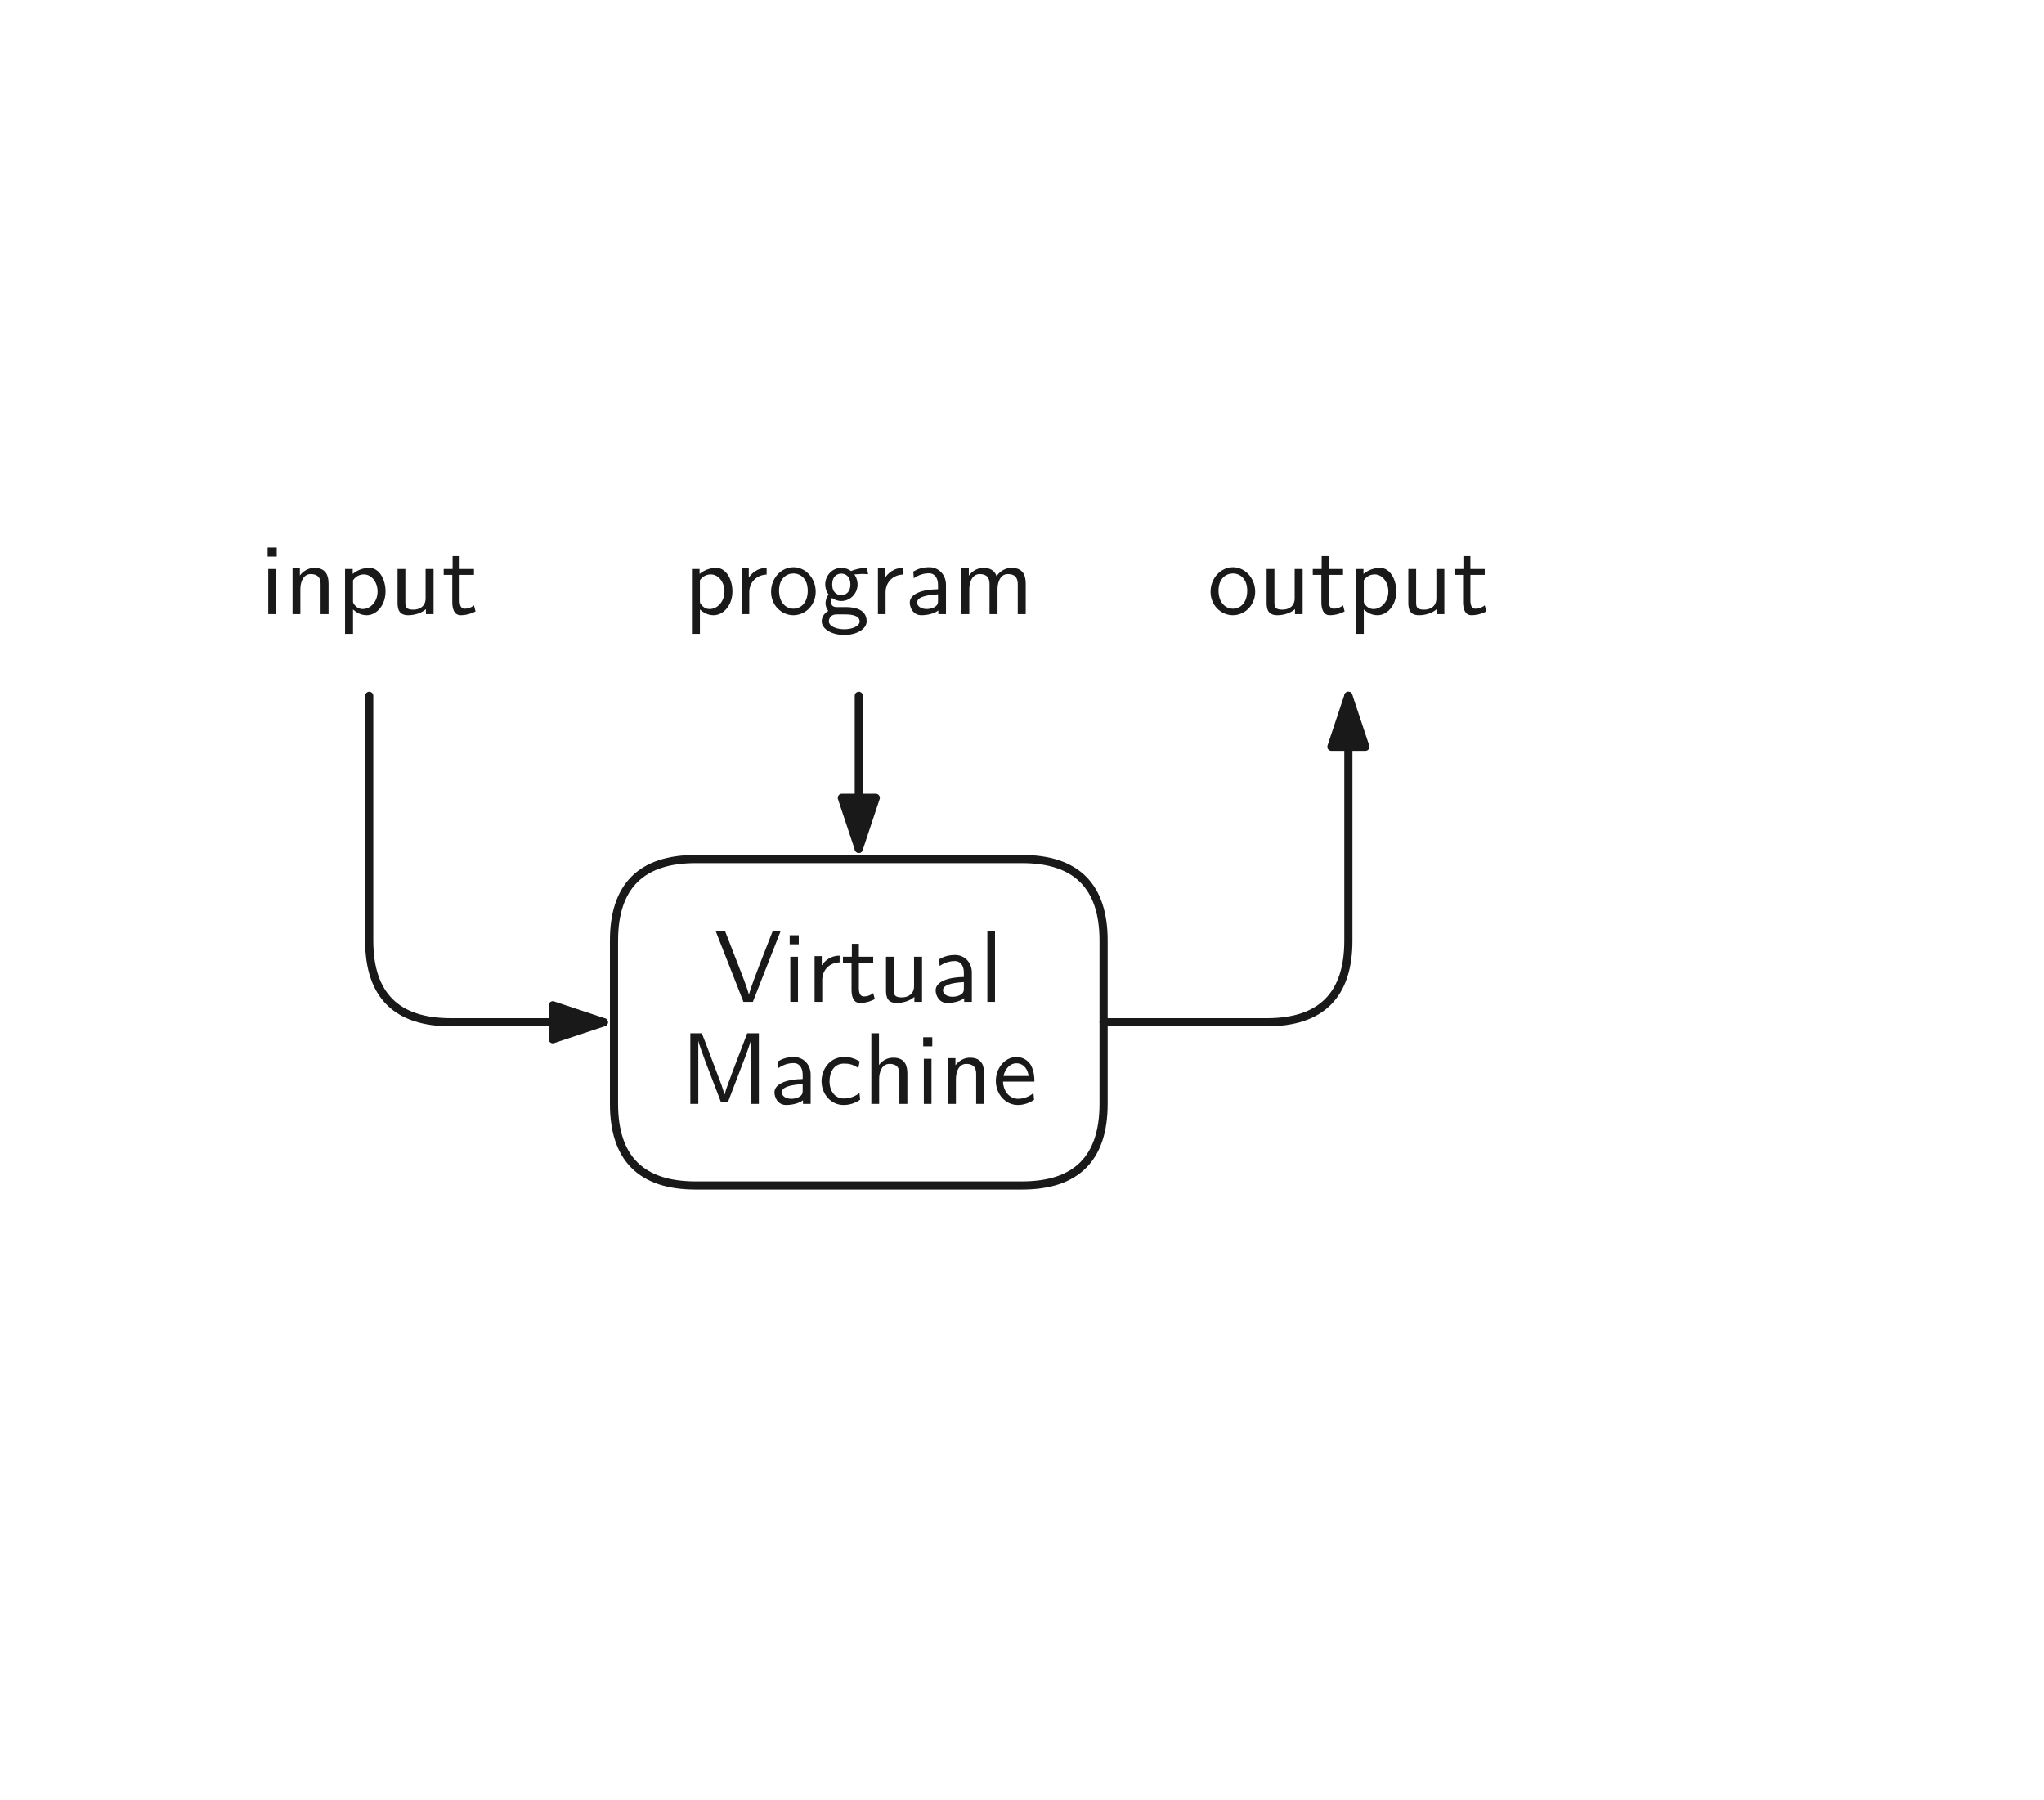
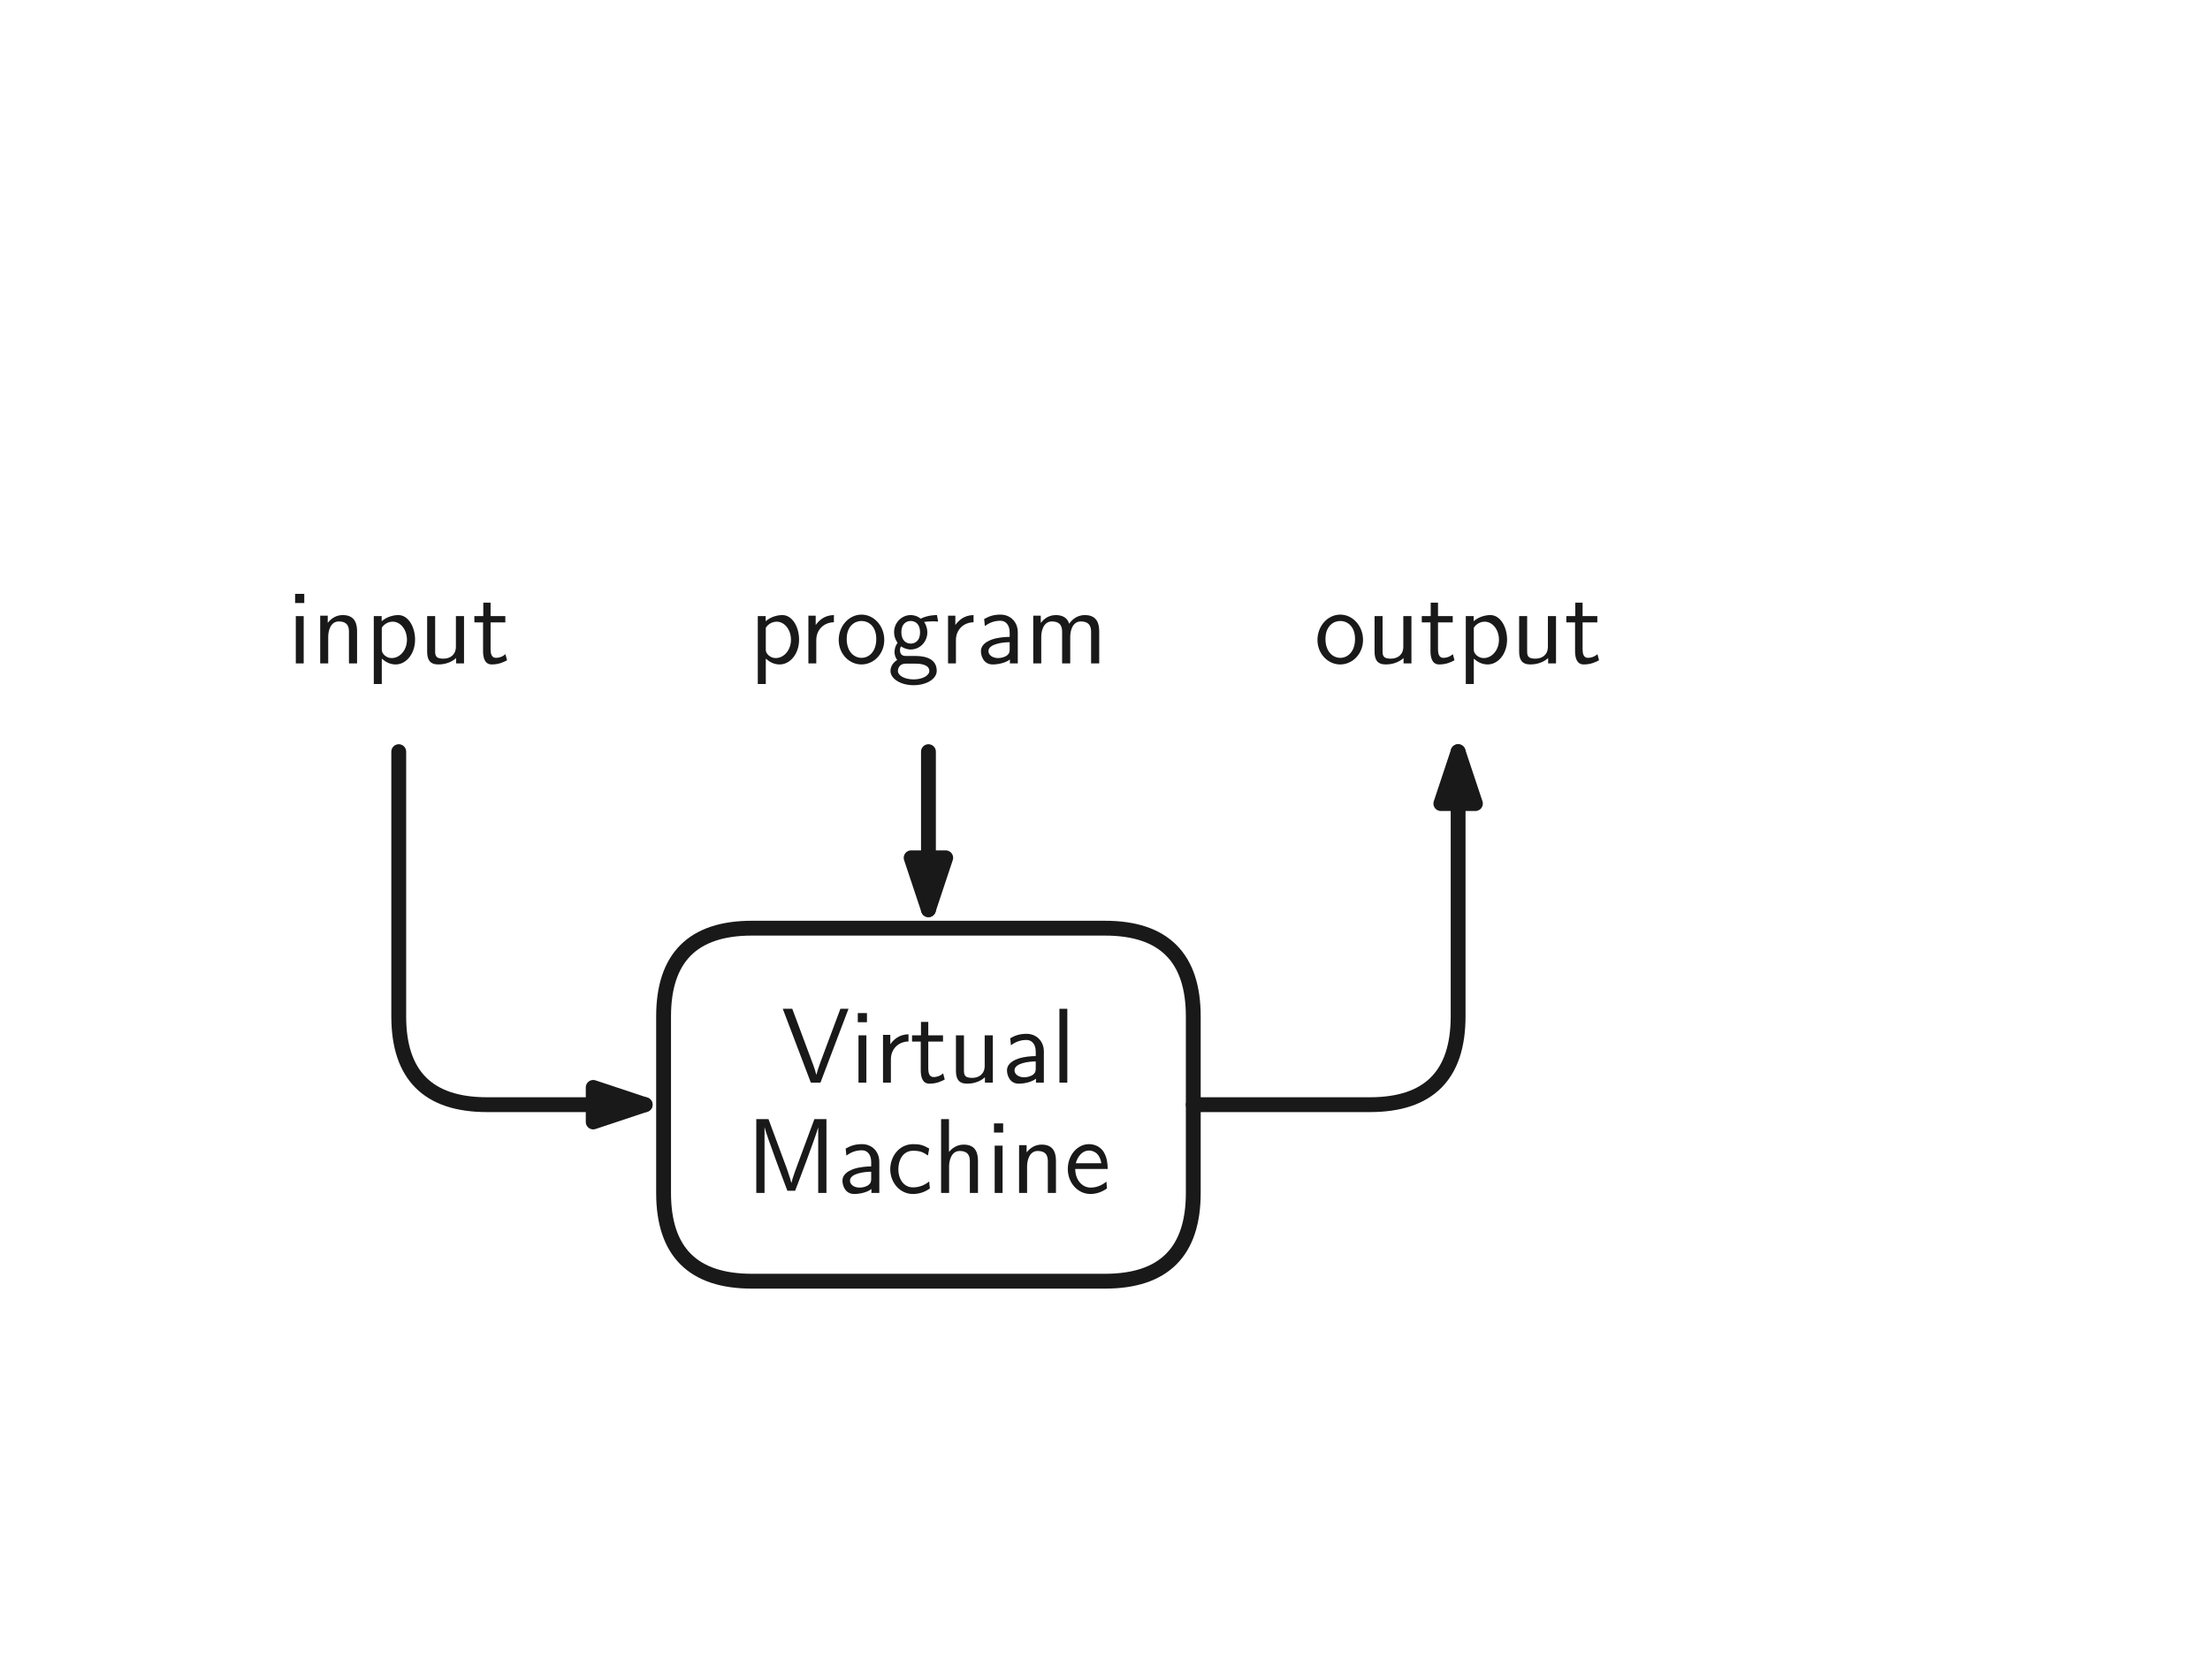
- <svg xmlns="http://www.w3.org/2000/svg" xmlns:xlink="http://www.w3.org/1999/xlink" width="200.4pt" height="176.4pt" viewBox="0 0 200.4 176.4" version="1.1">
+ <svg xmlns="http://www.w3.org/2000/svg" xmlns:xlink="http://www.w3.org/1999/xlink" width="297.838pt" height="226.453pt" viewBox="0 0 297.838 226.453" version="1.1">
  <defs>
    <g>
      <symbol overflow="visible" id="glyph0-0">
        <path style="stroke:none;" d="" />
      </symbol>
      <symbol overflow="visible" id="glyph0-1">
-         <path style="stroke:none;" d="M 1.562 0 L 1.562 -4.422 L 0.812 -4.422 L 0.812 0 Z M 1.641 -5.641 L 1.641 -6.531 L 0.75 -6.531 L 0.75 -5.641 Z M 1.641 -5.641 " />
+         <path style="stroke:none;" d="M 2.188 0 L 2.188 -6.375 L 1.125 -6.375 L 1.125 0 Z M 2.266 -8.141 L 2.266 -9.375 L 1.031 -9.375 L 1.031 -8.141 Z M 2.266 -8.141 " />
      </symbol>
      <symbol overflow="visible" id="glyph0-2">
-         <path style="stroke:none;" d="M 4.344 0 L 4.344 -2.969 C 4.344 -3.625 4.188 -4.531 2.969 -4.531 C 2.078 -4.531 1.578 -3.859 1.531 -3.781 L 1.531 -4.484 L 0.812 -4.484 L 0.812 0 L 1.578 0 L 1.578 -2.438 C 1.578 -3.094 1.828 -3.922 2.594 -3.922 C 3.547 -3.922 3.562 -3.219 3.562 -2.906 L 3.562 0 Z M 4.344 0 " />
+         <path style="stroke:none;" d="M 6.078 0 L 6.078 -4.312 C 6.078 -5.188 5.891 -6.516 4.156 -6.516 C 3.359 -6.516 2.672 -6.156 2.125 -5.469 L 2.125 -6.438 L 1.109 -6.438 L 1.109 0 L 2.188 0 L 2.188 -3.578 C 2.188 -4.453 2.531 -5.656 3.609 -5.656 C 4.953 -5.656 4.984 -4.719 4.984 -4.219 L 4.984 0 Z M 6.078 0 " />
      </symbol>
      <symbol overflow="visible" id="glyph0-3">
-         <path style="stroke:none;" d="M 4.781 -2.219 C 4.781 -3.422 4.156 -4.531 3.203 -4.531 C 2.609 -4.531 2.031 -4.328 1.562 -3.938 L 1.562 -4.422 L 0.812 -4.422 L 0.812 1.938 L 1.594 1.938 L 1.594 -0.453 C 1.906 -0.172 2.344 0.109 2.938 0.109 C 3.906 0.109 4.781 -0.875 4.781 -2.219 Z M 4 -2.219 C 4 -1.203 3.297 -0.5 2.547 -0.5 C 2.156 -0.5 1.891 -0.703 1.688 -0.969 C 1.594 -1.109 1.594 -1.141 1.594 -1.312 L 1.594 -3.312 C 1.828 -3.672 2.219 -3.891 2.656 -3.891 C 3.406 -3.891 4 -3.141 4 -2.219 Z M 4 -2.219 " />
+         <path style="stroke:none;" d="M 6.688 -3.203 C 6.688 -4.938 5.766 -6.516 4.438 -6.516 C 3.844 -6.516 2.922 -6.328 2.188 -5.688 L 2.188 -6.375 L 1.125 -6.375 L 1.125 2.781 L 2.203 2.781 L 2.203 -0.641 C 2.703 -0.203 3.297 0.141 4.078 0.141 C 5.453 0.141 6.688 -1.25 6.688 -3.203 Z M 5.594 -3.188 C 5.594 -1.75 4.609 -0.719 3.547 -0.719 C 3.141 -0.719 2.875 -0.859 2.609 -1.062 C 2.25 -1.375 2.203 -1.641 2.203 -1.859 L 2.203 -4.812 C 2.531 -5.312 3.078 -5.625 3.672 -5.625 C 4.734 -5.625 5.594 -4.547 5.594 -3.188 Z M 5.594 -3.188 " />
      </symbol>
      <symbol overflow="visible" id="glyph0-4">
-         <path style="stroke:none;" d="M 4.344 0 L 4.344 -4.422 L 3.562 -4.422 L 3.562 -1.531 C 3.562 -0.781 3 -0.438 2.359 -0.438 C 1.656 -0.438 1.578 -0.703 1.578 -1.125 L 1.578 -4.422 L 0.812 -4.422 L 0.812 -1.094 C 0.812 -0.375 1.031 0.109 1.859 0.109 C 2.391 0.109 3.094 -0.047 3.594 -0.484 L 3.594 0 Z M 4.344 0 " />
+         <path style="stroke:none;" d="M 6.078 0 L 6.078 -6.375 L 4.984 -6.375 L 4.984 -2.266 C 4.984 -1.172 4.234 -0.641 3.297 -0.641 C 2.297 -0.641 2.188 -1.016 2.188 -1.656 L 2.188 -6.375 L 1.109 -6.375 L 1.109 -1.594 C 1.109 -0.562 1.438 0.141 2.609 0.141 C 3.016 0.141 4.141 0.078 5.016 -0.719 L 5.016 0 Z M 6.078 0 " />
      </symbol>
      <symbol overflow="visible" id="glyph0-5">
-         <path style="stroke:none;" d="M 3.312 -0.266 L 3.156 -0.859 C 2.891 -0.641 2.578 -0.531 2.25 -0.531 C 1.891 -0.531 1.75 -0.828 1.75 -1.359 L 1.75 -3.844 L 3.156 -3.844 L 3.156 -4.422 L 1.75 -4.422 L 1.75 -5.688 L 1.062 -5.688 L 1.062 -4.422 L 0.188 -4.422 L 0.188 -3.844 L 1.031 -3.844 L 1.031 -1.188 C 1.031 -0.594 1.172 0.109 1.859 0.109 C 2.547 0.109 3.062 -0.141 3.312 -0.266 Z M 3.312 -0.266 " />
+         <path style="stroke:none;" d="M 4.672 -0.422 L 4.453 -1.25 C 3.953 -0.797 3.422 -0.75 3.172 -0.75 C 2.531 -0.75 2.453 -1.422 2.453 -1.922 L 2.453 -5.531 L 4.438 -5.531 L 4.438 -6.375 L 2.453 -6.375 L 2.453 -8.188 L 1.469 -8.188 L 1.469 -6.375 L 0.266 -6.375 L 0.266 -5.531 L 1.438 -5.531 L 1.438 -1.672 C 1.438 -0.844 1.625 0.141 2.609 0.141 C 3.578 0.141 4.234 -0.188 4.672 -0.422 Z M 4.672 -0.422 " />
      </symbol>
      <symbol overflow="visible" id="glyph0-6">
-         <path style="stroke:none;" d="M 3.266 -3.875 L 3.266 -4.531 C 2.375 -4.531 1.828 -4.031 1.516 -3.578 L 1.516 -4.484 L 0.812 -4.484 L 0.812 0 L 1.562 0 L 1.562 -2.141 C 1.562 -3.125 2.281 -3.844 3.266 -3.875 Z M 3.266 -3.875 " />
+         <path style="stroke:none;" d="M 4.562 -5.547 L 4.562 -6.516 C 3.25 -6.5 2.5 -5.734 2.109 -5.172 L 2.109 -6.438 L 1.125 -6.438 L 1.125 0 L 2.188 0 L 2.188 -3.141 C 2.188 -4.594 3.266 -5.531 4.562 -5.547 Z M 4.562 -5.547 " />
      </symbol>
      <symbol overflow="visible" id="glyph0-7">
-         <path style="stroke:none;" d="M 4.672 -2.188 C 4.672 -3.531 3.672 -4.594 2.5 -4.594 C 1.266 -4.594 0.297 -3.5 0.297 -2.188 C 0.297 -0.875 1.312 0.109 2.484 0.109 C 3.672 0.109 4.672 -0.891 4.672 -2.188 Z M 3.891 -2.297 C 3.891 -1.109 3.219 -0.531 2.484 -0.531 C 1.797 -0.531 1.078 -1.094 1.078 -2.297 C 1.078 -3.5 1.828 -3.984 2.484 -3.984 C 3.188 -3.984 3.891 -3.469 3.891 -2.297 Z M 3.891 -2.297 " />
+         <path style="stroke:none;" d="M 6.578 -3.156 C 6.578 -5.094 5.156 -6.578 3.516 -6.578 C 1.828 -6.578 0.438 -5.062 0.438 -3.156 C 0.438 -1.281 1.859 0.141 3.5 0.141 C 5.188 0.141 6.578 -1.312 6.578 -3.156 Z M 5.5 -3.297 C 5.5 -1.531 4.469 -0.75 3.516 -0.75 C 2.484 -0.75 1.516 -1.609 1.516 -3.297 C 1.516 -5.031 2.594 -5.719 3.5 -5.719 C 4.484 -5.719 5.5 -4.984 5.5 -3.297 Z M 5.5 -3.297 " />
      </symbol>
      <symbol overflow="visible" id="glyph0-8">
-         <path style="stroke:none;" d="M 4.828 -3.906 L 4.719 -4.531 C 4.031 -4.531 3.453 -4.344 3.156 -4.219 C 2.938 -4.391 2.609 -4.531 2.203 -4.531 C 1.344 -4.531 0.625 -3.812 0.625 -2.906 C 0.625 -2.547 0.75 -2.188 0.953 -1.922 C 0.656 -1.516 0.656 -1.125 0.656 -1.078 C 0.656 -0.812 0.75 -0.531 0.922 -0.312 C 0.406 -0.016 0.281 0.453 0.281 0.703 C 0.281 1.453 1.266 2.047 2.484 2.047 C 3.703 2.047 4.688 1.469 4.688 0.703 C 4.688 -0.688 3.031 -0.688 2.641 -0.688 L 1.766 -0.688 C 1.641 -0.688 1.188 -0.688 1.188 -1.219 C 1.188 -1.328 1.219 -1.484 1.297 -1.578 C 1.5 -1.422 1.828 -1.281 2.203 -1.281 C 3.094 -1.281 3.797 -2.031 3.797 -2.906 C 3.797 -3.391 3.578 -3.766 3.469 -3.906 L 3.516 -3.891 C 3.734 -3.891 4 -3.938 4.25 -3.938 C 4.422 -3.938 4.828 -3.906 4.828 -3.906 Z M 3.094 -2.906 C 3.094 -2.141 2.625 -1.859 2.203 -1.859 C 1.828 -1.859 1.312 -2.078 1.312 -2.906 C 1.312 -3.734 1.828 -3.969 2.203 -3.969 C 2.625 -3.969 3.094 -3.688 3.094 -2.906 Z M 4 0.719 C 4 1.156 3.312 1.484 2.5 1.484 C 1.688 1.484 0.984 1.172 0.984 0.703 C 0.984 0.672 0.984 0.031 1.75 0.031 L 2.656 0.031 C 2.875 0.031 4 0.031 4 0.719 Z M 4 0.719 " />
+         <path style="stroke:none;" d="M 6.812 -5.641 L 6.656 -6.516 C 6.391 -6.516 5.406 -6.5 4.453 -6.031 C 3.984 -6.438 3.406 -6.516 3.125 -6.516 C 1.875 -6.516 0.875 -5.469 0.875 -4.203 C 0.875 -3.688 1.031 -3.219 1.344 -2.781 C 1.016 -2.328 0.938 -1.891 0.938 -1.547 C 0.938 -1.016 1.141 -0.656 1.297 -0.469 C 0.562 0 0.391 0.609 0.391 1.016 C 0.391 2.062 1.75 2.938 3.5 2.938 C 5.25 2.938 6.625 2.094 6.625 1 C 6.625 -1 4.297 -1 3.719 -1 L 2.5 -1 C 2.297 -1 1.672 -1 1.672 -1.766 C 1.672 -2.078 1.734 -2.172 1.828 -2.297 C 2.062 -2.125 2.531 -1.875 3.109 -1.875 C 4.344 -1.875 5.359 -2.891 5.359 -4.203 C 5.359 -4.719 5.172 -5.25 4.891 -5.656 C 4.891 -5.656 4.922 -5.625 4.938 -5.594 C 5.234 -5.625 5.547 -5.672 6.078 -5.672 C 6.125 -5.672 6.453 -5.672 6.812 -5.641 Z M 4.375 -4.203 C 4.375 -2.922 3.578 -2.672 3.125 -2.672 C 2.5 -2.672 1.859 -3.094 1.859 -4.188 C 1.859 -5.469 2.672 -5.719 3.109 -5.719 C 3.75 -5.719 4.375 -5.297 4.375 -4.203 Z M 5.625 1.016 C 5.625 1.672 4.641 2.156 3.516 2.156 C 2.391 2.156 1.391 1.703 1.391 1 C 1.391 0.969 1.391 0.031 2.484 0.031 L 3.734 0.031 C 4.047 0.031 5.625 0.031 5.625 1.016 Z M 5.625 1.016 " />
      </symbol>
      <symbol overflow="visible" id="glyph0-9">
-         <path style="stroke:none;" d="M 4.078 0 L 4.078 -2.875 C 4.078 -3.891 3.344 -4.594 2.438 -4.594 C 1.781 -4.594 1.328 -4.438 0.875 -4.172 L 0.922 -3.516 C 1.453 -3.875 1.938 -4 2.438 -4 C 2.906 -4 3.297 -3.609 3.297 -2.875 L 3.297 -2.438 C 1.797 -2.422 0.531 -2 0.531 -1.125 C 0.531 -0.703 0.812 0.109 1.672 0.109 C 1.812 0.109 2.75 0.094 3.328 -0.359 L 3.328 0 Z M 3.297 -1.312 C 3.297 -1.125 3.297 -0.875 2.953 -0.688 C 2.672 -0.516 2.297 -0.5 2.188 -0.5 C 1.703 -0.5 1.25 -0.734 1.25 -1.141 C 1.25 -1.844 2.875 -1.906 3.297 -1.938 Z M 3.297 -1.312 " />
+         <path style="stroke:none;" d="M 5.75 0 L 5.75 -4.203 C 5.75 -5.578 4.766 -6.578 3.422 -6.578 C 2.562 -6.578 1.922 -6.391 1.219 -5.984 L 1.312 -5.031 C 1.938 -5.5 2.594 -5.75 3.422 -5.75 C 4.094 -5.75 4.656 -5.219 4.656 -4.172 L 4.656 -3.578 C 4.016 -3.562 3.156 -3.516 2.297 -3.234 C 1.328 -2.891 0.781 -2.359 0.781 -1.656 C 0.781 -1.016 1.141 0.141 2.359 0.141 C 3.156 0.141 4.156 -0.094 4.688 -0.531 L 4.688 0 Z M 4.656 -1.922 C 4.656 -1.641 4.656 -1.297 4.188 -1 C 3.797 -0.766 3.312 -0.719 3.094 -0.719 C 2.328 -0.719 1.797 -1.141 1.797 -1.656 C 1.797 -2.641 3.781 -2.859 4.656 -2.859 Z M 4.656 -1.922 " />
      </symbol>
      <symbol overflow="visible" id="glyph0-10">
-         <path style="stroke:none;" d="M 7.109 0 L 7.109 -2.969 C 7.109 -3.641 6.953 -4.531 5.734 -4.531 C 5.141 -4.531 4.625 -4.25 4.25 -3.719 C 4 -4.469 3.297 -4.531 2.984 -4.531 C 2.266 -4.531 1.797 -4.125 1.531 -3.766 L 1.531 -4.484 L 0.812 -4.484 L 0.812 0 L 1.578 0 L 1.578 -2.438 C 1.578 -3.125 1.859 -3.922 2.594 -3.922 C 3.516 -3.922 3.562 -3.281 3.562 -2.906 L 3.562 0 L 4.344 0 L 4.344 -2.438 C 4.344 -3.125 4.609 -3.922 5.359 -3.922 C 6.281 -3.922 6.328 -3.281 6.328 -2.906 L 6.328 0 Z M 7.109 0 " />
+         <path style="stroke:none;" d="M 10 0 L 10 -4.312 C 10 -5.312 9.734 -6.516 8.062 -6.516 C 6.844 -6.516 6.172 -5.672 5.953 -5.344 C 5.688 -6.25 4.906 -6.516 4.156 -6.516 C 2.984 -6.516 2.359 -5.75 2.125 -5.453 L 2.125 -6.438 L 1.109 -6.438 L 1.109 0 L 2.188 0 L 2.188 -3.578 C 2.188 -4.516 2.562 -5.656 3.609 -5.656 C 4.938 -5.656 5 -4.75 5 -4.219 L 5 0 L 6.094 0 L 6.094 -3.578 C 6.094 -4.516 6.469 -5.656 7.516 -5.656 C 8.828 -5.656 8.906 -4.75 8.906 -4.219 L 8.906 0 Z M 10 0 " />
      </symbol>
      <symbol overflow="visible" id="glyph0-11">
-         <path style="stroke:none;" d="M 6.5 -6.922 L 5.719 -6.922 L 4.391 -3.516 C 4.234 -3.094 3.484 -1.172 3.406 -0.719 L 3.391 -0.719 C 3.312 -1.109 2.875 -2.219 2.797 -2.453 L 1.062 -6.922 L 0.141 -6.922 L 2.859 0 L 3.781 0 Z M 6.5 -6.922 " />
+         <path style="stroke:none;" d="M 9.062 -9.953 L 7.969 -9.953 L 6.188 -5.188 C 5.609 -3.656 4.891 -1.766 4.734 -1.062 L 4.719 -1.062 C 4.594 -1.672 4.125 -2.891 3.781 -3.797 L 1.484 -9.953 L 0.203 -9.953 L 3.984 0 L 5.281 0 Z M 9.062 -9.953 " />
      </symbol>
      <symbol overflow="visible" id="glyph0-12">
-         <path style="stroke:none;" d="M 1.562 0 L 1.562 -6.922 L 0.812 -6.922 L 0.812 0 Z M 1.562 0 " />
+         <path style="stroke:none;" d="M 2.188 0 L 2.188 -9.953 L 1.125 -9.953 L 1.125 0 Z M 2.188 0 " />
      </symbol>
      <symbol overflow="visible" id="glyph0-13">
-         <path style="stroke:none;" d="M 7.719 0 L 7.719 -6.922 L 6.578 -6.922 L 5.281 -3.531 C 4.938 -2.625 4.469 -1.391 4.359 -0.922 L 4.344 -0.922 C 4.297 -1.141 4.172 -1.5 4.031 -1.922 L 2.469 -6.047 L 2.125 -6.922 L 1 -6.922 L 1 0 L 1.781 0 L 1.781 -6.188 C 1.844 -5.859 2.25 -4.781 2.5 -4.094 L 3.984 -0.219 L 4.703 -0.219 L 6.031 -3.688 L 6.516 -4.953 C 6.609 -5.25 6.875 -5.969 6.922 -6.188 L 6.938 -6.188 L 6.938 0 Z M 7.719 0 " />
+         <path style="stroke:none;" d="M 10.812 0 L 10.812 -9.953 L 9.188 -9.953 L 7.547 -5.531 C 6.797 -3.531 6.234 -2.016 6.094 -1.359 L 6.078 -1.359 C 6.031 -1.609 5.859 -2.141 5.672 -2.703 C 5.406 -3.469 5.406 -3.5 5.172 -4.094 L 3 -9.953 L 1.359 -9.953 L 1.359 0 L 2.469 0 L 2.469 -8.844 L 2.484 -8.844 C 2.688 -7.875 5 -1.734 5.547 -0.297 L 6.594 -0.297 C 7.078 -1.531 9.438 -7.781 9.703 -8.859 L 9.703 0 Z M 10.812 0 " />
      </symbol>
      <symbol overflow="visible" id="glyph0-14">
-         <path style="stroke:none;" d="M 4.141 -0.406 L 4.078 -1.062 C 3.562 -0.672 3.031 -0.531 2.516 -0.531 C 1.688 -0.531 1.141 -1.25 1.141 -2.219 C 1.141 -3 1.5 -3.953 2.562 -3.953 C 3.078 -3.953 3.422 -3.875 3.969 -3.516 L 4.094 -4.172 C 3.5 -4.5 3.156 -4.594 2.547 -4.594 C 1.172 -4.594 0.359 -3.391 0.359 -2.219 C 0.359 -0.984 1.266 0.109 2.516 0.109 C 3.047 0.109 3.594 -0.031 4.141 -0.406 Z M 4.141 -0.406 " />
+         <path style="stroke:none;" d="M 5.844 -0.609 C 5.844 -0.641 5.797 -1.094 5.781 -1.141 L 5.75 -1.547 C 5.094 -1.016 4.359 -0.75 3.562 -0.75 C 2.359 -0.75 1.594 -1.812 1.594 -3.203 C 1.594 -4.391 2.172 -5.688 3.594 -5.688 C 4.562 -5.688 4.969 -5.469 5.578 -5.047 L 5.75 -5.984 C 4.922 -6.469 4.453 -6.578 3.594 -6.578 C 1.625 -6.578 0.5 -4.828 0.5 -3.203 C 0.5 -1.359 1.828 0.141 3.547 0.141 C 4.25 0.141 5.047 -0.031 5.844 -0.609 Z M 5.844 -0.609 " />
      </symbol>
      <symbol overflow="visible" id="glyph0-15">
-         <path style="stroke:none;" d="M 4.344 0 L 4.344 -2.969 C 4.344 -3.625 4.188 -4.531 2.969 -4.531 C 2.359 -4.531 1.875 -4.234 1.562 -3.812 L 1.562 -6.922 L 0.812 -6.922 L 0.812 0 L 1.578 0 L 1.578 -2.438 C 1.578 -3.094 1.828 -3.922 2.594 -3.922 C 3.547 -3.922 3.562 -3.219 3.562 -2.906 L 3.562 0 Z M 4.344 0 " />
+         <path style="stroke:none;" d="M 6.078 0 L 6.078 -4.312 C 6.078 -5.188 5.891 -6.516 4.156 -6.516 C 3.172 -6.516 2.516 -5.953 2.172 -5.516 L 2.172 -9.953 L 1.109 -9.953 L 1.109 0 L 2.188 0 L 2.188 -3.578 C 2.188 -4.453 2.531 -5.656 3.609 -5.656 C 4.953 -5.656 4.984 -4.719 4.984 -4.219 L 4.984 0 Z M 6.078 0 " />
      </symbol>
      <symbol overflow="visible" id="glyph0-16">
-         <path style="stroke:none;" d="M 4.125 -2.188 C 4.125 -2.516 4.109 -3.266 3.734 -3.875 C 3.312 -4.484 2.719 -4.594 2.359 -4.594 C 1.25 -4.594 0.344 -3.531 0.344 -2.25 C 0.344 -0.938 1.312 0.109 2.5 0.109 C 3.125 0.109 3.703 -0.125 4.094 -0.406 L 4.031 -1.062 C 3.406 -0.531 2.734 -0.5 2.516 -0.5 C 1.719 -0.5 1.078 -1.203 1.047 -2.188 Z M 3.562 -2.734 L 1.094 -2.734 C 1.25 -3.484 1.781 -3.984 2.359 -3.984 C 2.875 -3.984 3.422 -3.656 3.562 -2.734 Z M 3.562 -2.734 " />
+         <path style="stroke:none;" d="M 5.844 -3.234 C 5.844 -3.844 5.781 -4.719 5.328 -5.484 C 4.734 -6.469 3.734 -6.578 3.312 -6.578 C 1.766 -6.578 0.469 -5.094 0.469 -3.234 C 0.469 -1.328 1.844 0.141 3.516 0.141 C 4.172 0.141 4.969 -0.047 5.75 -0.609 C 5.75 -0.672 5.703 -1.141 5.703 -1.141 C 5.703 -1.141 5.672 -1.484 5.672 -1.531 C 4.812 -0.812 3.969 -0.719 3.547 -0.719 C 2.438 -0.719 1.484 -1.703 1.469 -3.234 Z M 4.984 -4 L 1.547 -4 C 1.797 -4.969 2.469 -5.719 3.312 -5.719 C 3.766 -5.719 4.75 -5.516 4.984 -4 Z M 4.984 -4 " />
      </symbol>
    </g>
    <clipPath id="clip1">
-       <path d="M 0 0 L 200.398 0 L 200.398 176.398 L 0 176.398 Z M 0 0 " />
+       <path d="M 0 0 L 297.84 0 L 297.84 226.453 L 0 226.453 Z M 0 0 " />
+     </clipPath>
+     <clipPath id="clip2">
+       <path d="M 102 82.023 L 108 82.023 L 108 93 L 102 93 Z M 102 82.023 " />
+     </clipPath>
+     <clipPath id="clip3">
+       <path d="M 108 82.023 L 149 82.023 L 149 93 L 108 93 Z M 108 82.023 " />
+     </clipPath>
+     <clipPath id="clip4">
+       <path d="M 105 135 L 144 135 L 144 146.945 L 105 146.945 Z M 105 135 " />
    </clipPath>
  </defs>
  <g id="surface1">
    <g clip-path="url(#clip1)" clip-rule="nonzero">
-       <path style=" stroke:none;fill-rule:evenodd;fill:rgb(100%,100%,100%);fill-opacity:1;" d="M 0.199 0.199 L 0.199 176.199 L 200.199 176.199 L 200.199 0.199 Z M 0.199 0.199 " />
+       <path style=" stroke:none;fill-rule:evenodd;fill:rgb(100%,100%,100%);fill-opacity:1;" d="M 0.199 0.199 L 0.199 226.254 L 297.637 226.254 L 297.637 0.199 Z M 0.199 0.199 " />
    </g>
-     <path style="fill:none;stroke-width:2;stroke-linecap:round;stroke-linejoin:round;stroke:rgb(100%,100%,100%);stroke-opacity:1;stroke-miterlimit:10;" d="M 87.999 96.001 L 95.499 96.001 " transform="matrix(1,0,0,-1,-43.8,196.2)" />
+     <path style="fill:none;stroke-width:2;stroke-linecap:round;stroke-linejoin:round;stroke:rgb(100%,100%,100%);stroke-opacity:1;stroke-miterlimit:10;" d="M 109.437 131.079 L 120.589 131.079 " transform="matrix(1,0,0,-1,-43.8,279.997)" />
    <g style="fill:rgb(9.799%,9.799%,9.799%);fill-opacity:1;">
-       <use xlink:href="#glyph0-1" x="25.49" y="60.193" />
-       <use xlink:href="#glyph0-2" x="27.87" y="60.193" />
-       <use xlink:href="#glyph0-3" x="33.018" y="60.193" />
-       <use xlink:href="#glyph0-4" x="38.165" y="60.193" />
-       <use xlink:href="#glyph0-5" x="43.313" y="60.193" />
+       <use xlink:href="#glyph0-1" x="38.74" y="89.432" />
+       <use xlink:href="#glyph0-2" x="42.044" y="89.432" />
+       <use xlink:href="#glyph0-3" x="49.25" y="89.432" />
+       <use xlink:href="#glyph0-4" x="56.457" y="89.432" />
+       <use xlink:href="#glyph0-5" x="63.663" y="89.432" />
+     </g>
+     <g clip-path="url(#clip2)" clip-rule="nonzero">
+       <g style="fill:rgb(9.799%,9.799%,9.799%);fill-opacity:1;">
+         <use xlink:href="#glyph0-3" x="101.002" y="89.432" />
+       </g>
+     </g>
+     <g clip-path="url(#clip3)" clip-rule="nonzero">
+       <g style="fill:rgb(9.799%,9.799%,9.799%);fill-opacity:1;">
+         <use xlink:href="#glyph0-6" x="107.821" y="89.432" />
+         <use xlink:href="#glyph0-7" x="112.594" y="89.432" />
+         <use xlink:href="#glyph0-8" x="119.618" y="89.432" />
+         <use xlink:href="#glyph0-6" x="126.642" y="89.432" />
+         <use xlink:href="#glyph0-9" x="131.415" y="89.432" />
+         <use xlink:href="#glyph0-10" x="138.139" y="89.432" />
+       </g>
    </g>
    <g style="fill:rgb(9.799%,9.799%,9.799%);fill-opacity:1;">
-       <use xlink:href="#glyph0-3" x="67.028" y="60.193" />
+       <use xlink:href="#glyph0-7" x="177.115" y="89.432" />
+       <use xlink:href="#glyph0-4" x="184.139" y="89.432" />
+       <use xlink:href="#glyph0-5" x="191.345" y="89.432" />
+       <use xlink:href="#glyph0-3" x="196.418" y="89.432" />
+       <use xlink:href="#glyph0-4" x="203.624" y="89.432" />
+       <use xlink:href="#glyph0-5" x="210.83" y="89.432" />
    </g>
+     <g clip-path="url(#clip4)" clip-rule="nonzero">
+       <g style="fill:rgb(9.799%,9.799%,9.799%);fill-opacity:1;">
+         <use xlink:href="#glyph0-11" x="105.29" y="145.945" />
+         <use xlink:href="#glyph0-1" x="114.572" y="145.945" />
+         <use xlink:href="#glyph0-6" x="117.876" y="145.945" />
+         <use xlink:href="#glyph0-5" x="122.649" y="145.945" />
+         <use xlink:href="#glyph0-4" x="127.722" y="145.945" />
+         <use xlink:href="#glyph0-9" x="134.928" y="145.945" />
+         <use xlink:href="#glyph0-12" x="141.652" y="145.945" />
+       </g>
+     </g>
+     <path style="fill:none;stroke-width:2;stroke-linecap:round;stroke-linejoin:round;stroke:rgb(9.799%,9.799%,9.799%);stroke-opacity:1;stroke-miterlimit:10;" d="M 97.538 178.669 L 97.538 142.974 C 97.538 135.044 101.503 131.079 109.437 131.079 L 130.745 131.079 " transform="matrix(1,0,0,-1,-43.8,279.997)" />
+     <path style="fill-rule:evenodd;fill:rgb(9.799%,9.799%,9.799%);fill-opacity:1;stroke-width:2;stroke-linecap:round;stroke-linejoin:round;stroke:rgb(9.799%,9.799%,9.799%);stroke-opacity:1;stroke-miterlimit:10;" d="M 130.745 131.079 L 123.745 133.407 L 123.745 128.747 Z M 130.745 131.079 " transform="matrix(1,0,0,-1,-43.8,279.997)" />
+     <path style="fill:none;stroke-width:2;stroke-linecap:round;stroke-linejoin:round;stroke:rgb(9.799%,9.799%,9.799%);stroke-opacity:1;stroke-miterlimit:10;" d="M 204.616 131.079 L 228.413 131.079 C 236.343 131.079 240.308 135.044 240.308 142.974 L 240.308 178.669 " transform="matrix(1,0,0,-1,-43.8,279.997)" />
+     <path style="fill-rule:evenodd;fill:rgb(9.799%,9.799%,9.799%);fill-opacity:1;stroke-width:2;stroke-linecap:round;stroke-linejoin:round;stroke:rgb(9.799%,9.799%,9.799%);stroke-opacity:1;stroke-miterlimit:10;" d="M 240.308 178.669 L 237.98 171.669 L 242.64 171.669 Z M 240.308 178.669 " transform="matrix(1,0,0,-1,-43.8,279.997)" />
+     <path style="fill:none;stroke-width:2;stroke-linecap:round;stroke-linejoin:round;stroke:rgb(9.799%,9.799%,9.799%);stroke-opacity:1;stroke-miterlimit:10;" d="M 168.925 178.669 L 168.925 157.36 " transform="matrix(1,0,0,-1,-43.8,279.997)" />
+     <path style="fill-rule:evenodd;fill:rgb(9.799%,9.799%,9.799%);fill-opacity:1;stroke-width:2;stroke-linecap:round;stroke-linejoin:round;stroke:rgb(9.799%,9.799%,9.799%);stroke-opacity:1;stroke-miterlimit:10;" d="M 168.925 157.36 L 171.253 164.36 L 166.593 164.36 Z M 168.925 157.36 " transform="matrix(1,0,0,-1,-43.8,279.997)" />
    <g style="fill:rgb(9.799%,9.799%,9.799%);fill-opacity:1;">
-       <use xlink:href="#glyph0-6" x="71.897" y="60.193" />
-       <use xlink:href="#glyph0-7" x="75.301" y="60.193" />
-       <use xlink:href="#glyph0-8" x="80.282" y="60.193" />
-       <use xlink:href="#glyph0-6" x="85.264" y="60.193" />
-       <use xlink:href="#glyph0-9" x="88.668" y="60.193" />
-       <use xlink:href="#glyph0-10" x="93.456" y="60.193" />
+       <use xlink:href="#glyph0-13" x="100.566" y="160.817" />
+       <use xlink:href="#glyph0-9" x="112.753" y="160.817" />
+       <use xlink:href="#glyph0-14" x="119.477" y="160.817" />
+       <use xlink:href="#glyph0-15" x="125.721" y="160.817" />
+       <use xlink:href="#glyph0-1" x="132.927" y="160.817" />
+       <use xlink:href="#glyph0-2" x="136.231" y="160.817" />
+       <use xlink:href="#glyph0-16" x="143.437" y="160.817" />
    </g>
-     <g style="fill:rgb(9.799%,9.799%,9.799%);fill-opacity:1;">
-       <use xlink:href="#glyph0-7" x="118.391" y="60.193" />
-       <use xlink:href="#glyph0-4" x="123.372" y="60.193" />
-       <use xlink:href="#glyph0-5" x="128.52" y="60.193" />
-       <use xlink:href="#glyph0-3" x="132.117" y="60.193" />
-       <use xlink:href="#glyph0-4" x="137.265" y="60.193" />
-       <use xlink:href="#glyph0-5" x="142.413" y="60.193" />
-     </g>
-     <g style="fill:rgb(9.799%,9.799%,9.799%);fill-opacity:1;">
-       <use xlink:href="#glyph0-11" x="70.031" y="98.2" />
-       <use xlink:href="#glyph0-1" x="76.673" y="98.2" />
-       <use xlink:href="#glyph0-6" x="79.053" y="98.2" />
-       <use xlink:href="#glyph0-5" x="82.457" y="98.2" />
-       <use xlink:href="#glyph0-4" x="86.055" y="98.2" />
-       <use xlink:href="#glyph0-9" x="91.203" y="98.2" />
-       <use xlink:href="#glyph0-12" x="95.991" y="98.2" />
-     </g>
-     <path style="fill:none;stroke-width:0.8;stroke-linecap:round;stroke-linejoin:round;stroke:rgb(9.799%,9.799%,9.799%);stroke-opacity:1;stroke-miterlimit:10;" d="M 79.999 128.001 L 79.999 104.001 C 79.999 98.665 82.667 96.001 87.999 96.001 L 102.999 96.001 " transform="matrix(1,0,0,-1,-43.8,196.2)" />
-     <path style="fill-rule:evenodd;fill:rgb(9.799%,9.799%,9.799%);fill-opacity:1;stroke-width:0.8;stroke-linecap:round;stroke-linejoin:round;stroke:rgb(9.799%,9.799%,9.799%);stroke-opacity:1;stroke-miterlimit:10;" d="M 102.999 96.001 L 97.999 97.665 L 97.999 94.337 Z M 102.999 96.001 " transform="matrix(1,0,0,-1,-43.8,196.2)" />
-     <path style="fill:none;stroke-width:0.8;stroke-linecap:round;stroke-linejoin:round;stroke:rgb(9.799%,9.799%,9.799%);stroke-opacity:1;stroke-miterlimit:10;" d="M 151.999 96.001 L 167.999 96.001 C 173.331 96.001 175.999 98.665 175.999 104.001 L 175.999 128.001 " transform="matrix(1,0,0,-1,-43.8,196.2)" />
-     <path style="fill-rule:evenodd;fill:rgb(9.799%,9.799%,9.799%);fill-opacity:1;stroke-width:0.8;stroke-linecap:round;stroke-linejoin:round;stroke:rgb(9.799%,9.799%,9.799%);stroke-opacity:1;stroke-miterlimit:10;" d="M 175.999 128.001 L 174.335 123.001 L 177.663 123.001 Z M 175.999 128.001 " transform="matrix(1,0,0,-1,-43.8,196.2)" />
-     <path style="fill:none;stroke-width:0.8;stroke-linecap:round;stroke-linejoin:round;stroke:rgb(9.799%,9.799%,9.799%);stroke-opacity:1;stroke-miterlimit:10;" d="M 127.999 128.001 L 127.999 113.001 " transform="matrix(1,0,0,-1,-43.8,196.2)" />
-     <path style="fill-rule:evenodd;fill:rgb(9.799%,9.799%,9.799%);fill-opacity:1;stroke-width:0.8;stroke-linecap:round;stroke-linejoin:round;stroke:rgb(9.799%,9.799%,9.799%);stroke-opacity:1;stroke-miterlimit:10;" d="M 127.999 113.001 L 129.663 118.001 L 126.335 118.001 Z M 127.999 113.001 " transform="matrix(1,0,0,-1,-43.8,196.2)" />
-     <g style="fill:rgb(9.799%,9.799%,9.799%);fill-opacity:1;">
-       <use xlink:href="#glyph0-13" x="66.683" y="108.2" />
-       <use xlink:href="#glyph0-9" x="75.4" y="108.2" />
-       <use xlink:href="#glyph0-14" x="80.188" y="108.2" />
-       <use xlink:href="#glyph0-15" x="84.617" y="108.2" />
-       <use xlink:href="#glyph0-1" x="89.764" y="108.2" />
-       <use xlink:href="#glyph0-2" x="92.144" y="108.2" />
-       <use xlink:href="#glyph0-16" x="97.292" y="108.2" />
-     </g>
-     <path style="fill:none;stroke-width:0.8;stroke-linecap:round;stroke-linejoin:round;stroke:rgb(9.799%,9.799%,9.799%);stroke-opacity:1;stroke-miterlimit:10;" d="M 103.999 104.001 C 103.999 109.333 106.667 112.001 111.999 112.001 L 143.999 112.001 C 149.331 112.001 151.999 109.333 151.999 104.001 L 151.999 88.001 C 151.999 82.665 149.331 80.001 143.999 80.001 L 111.999 80.001 C 106.667 80.001 103.999 82.665 103.999 88.001 L 103.999 104.001 " transform="matrix(1,0,0,-1,-43.8,196.2)" />
+     <path style="fill:none;stroke-width:2;stroke-linecap:round;stroke-linejoin:round;stroke:rgb(9.799%,9.799%,9.799%);stroke-opacity:1;stroke-miterlimit:10;" d="M 133.23 142.974 C 133.23 150.907 137.198 154.872 145.128 154.872 L 192.718 154.872 C 200.652 154.872 204.616 150.907 204.616 142.974 L 204.616 119.181 C 204.616 111.251 200.652 107.282 192.718 107.282 L 145.128 107.282 C 137.198 107.282 133.23 111.251 133.23 119.181 L 133.23 142.974 " transform="matrix(1,0,0,-1,-43.8,279.997)" />
  </g>
</svg>
